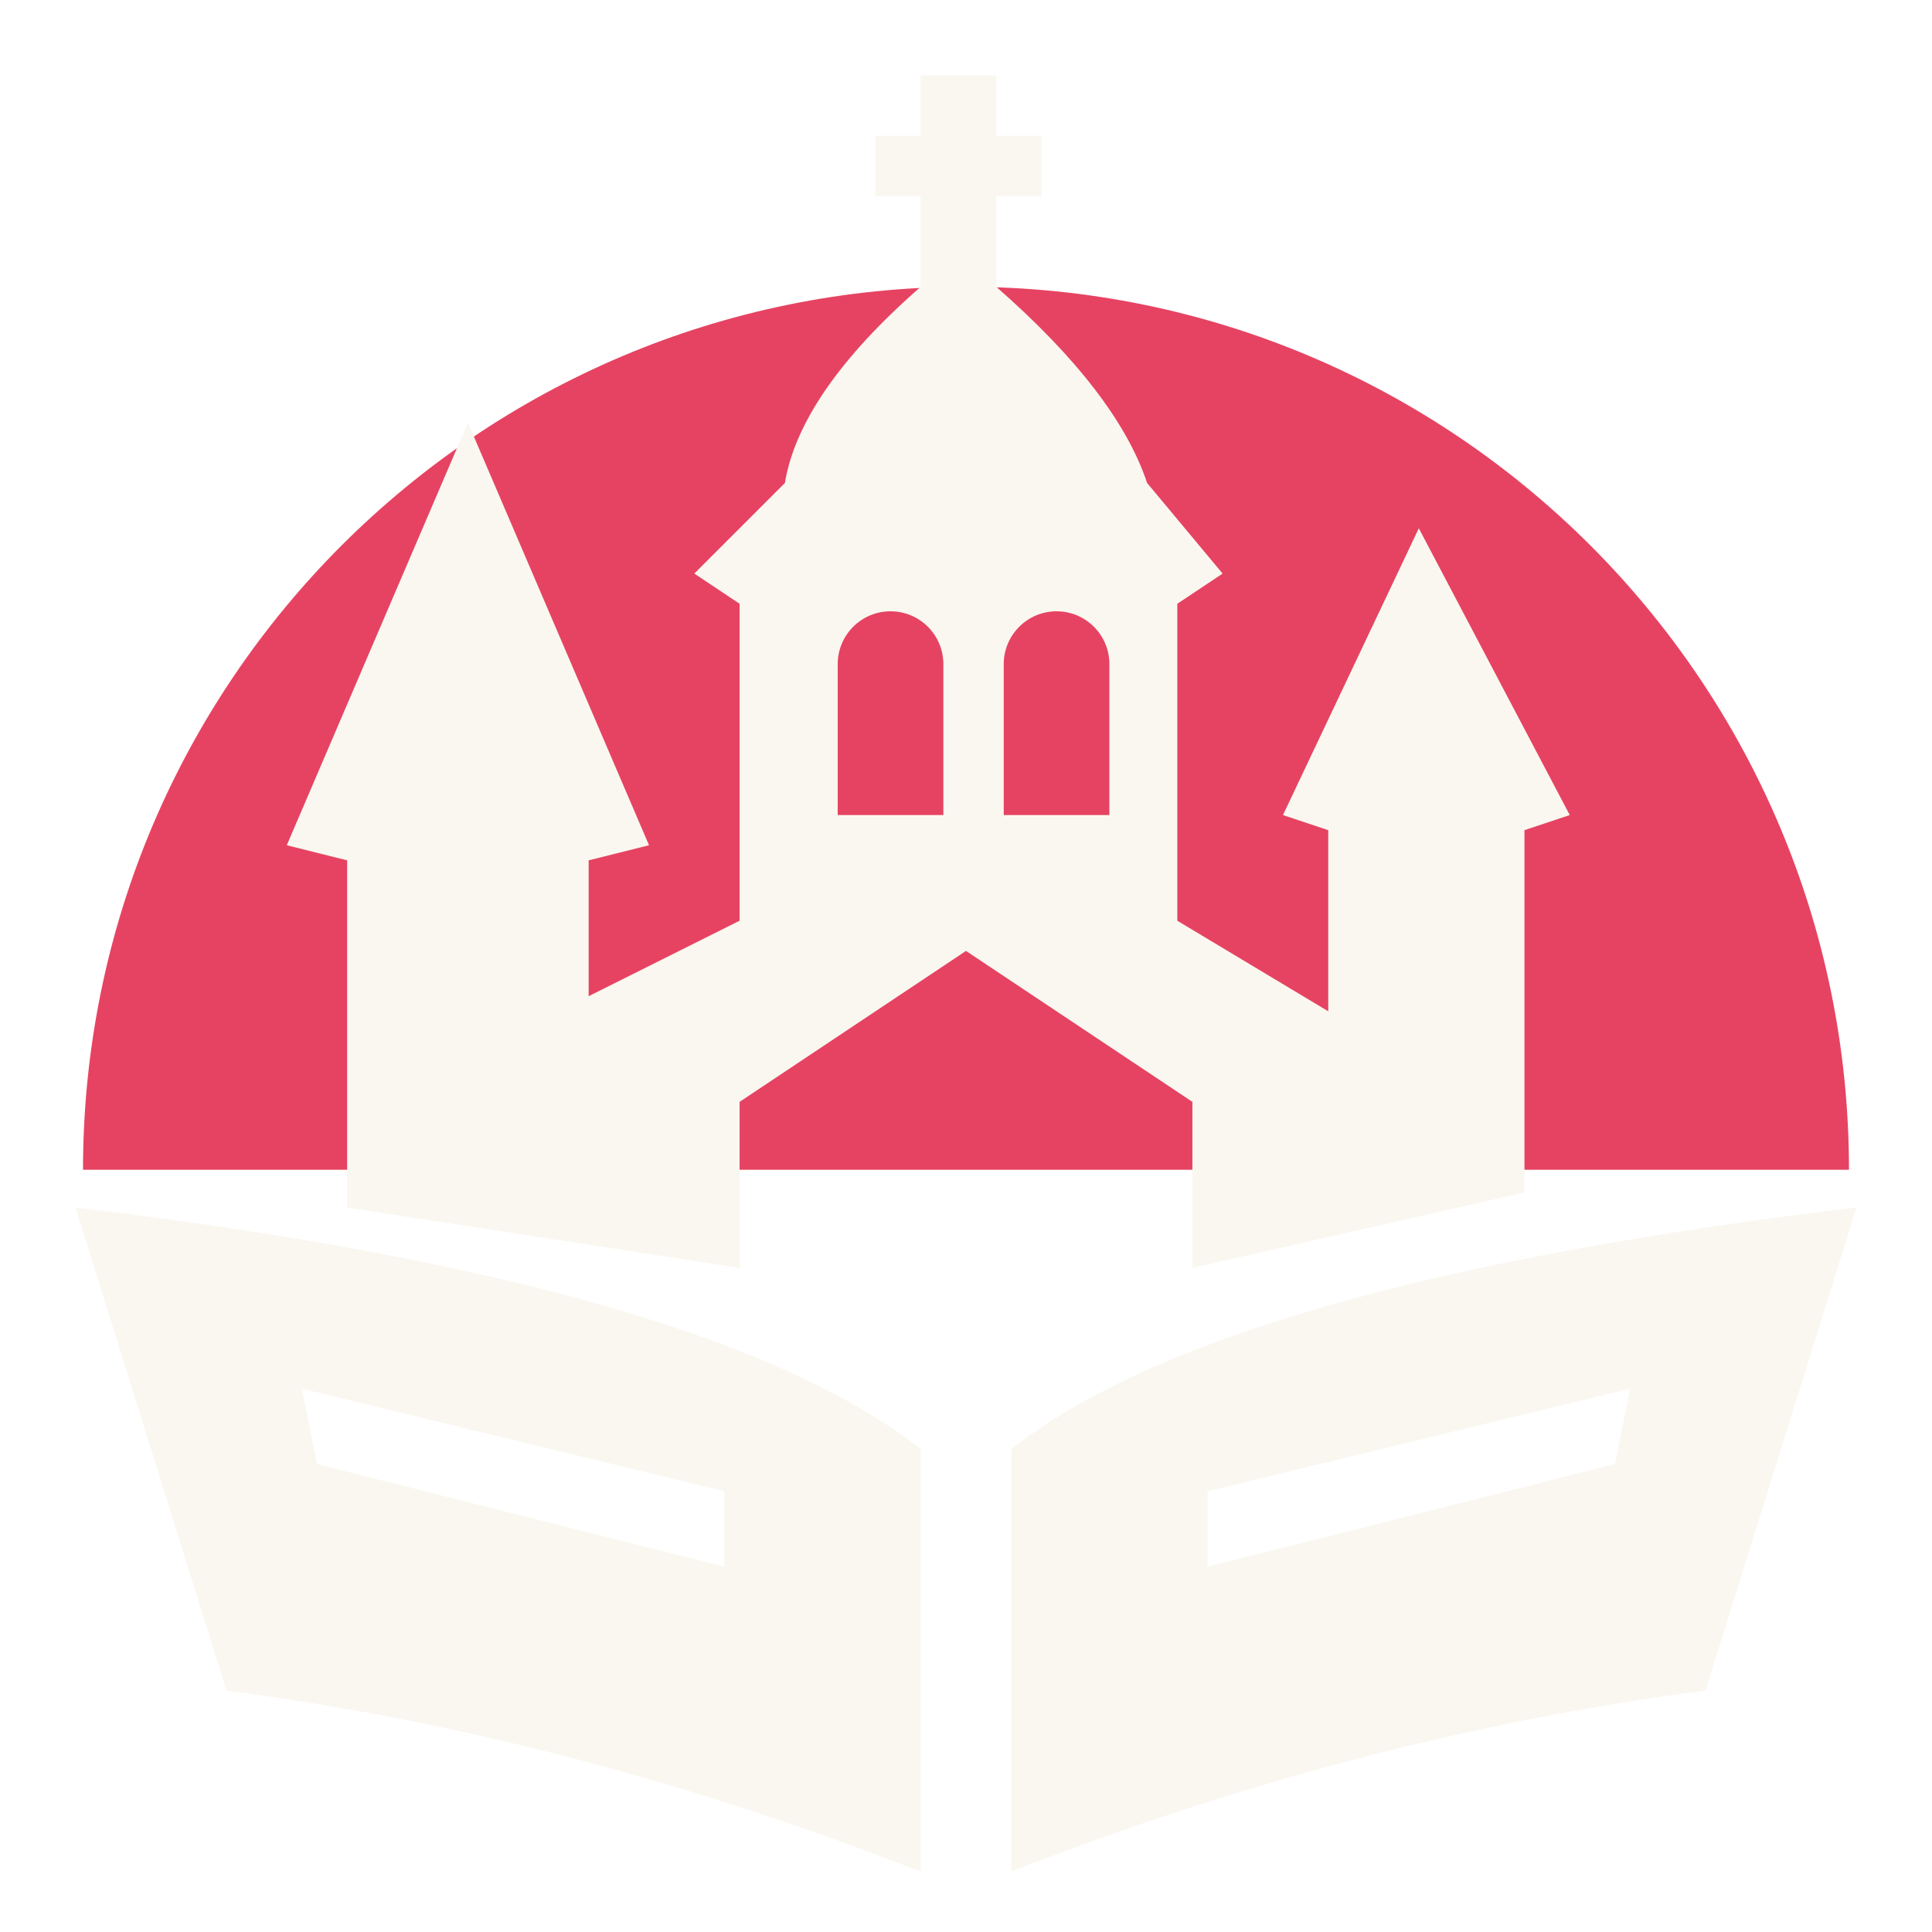
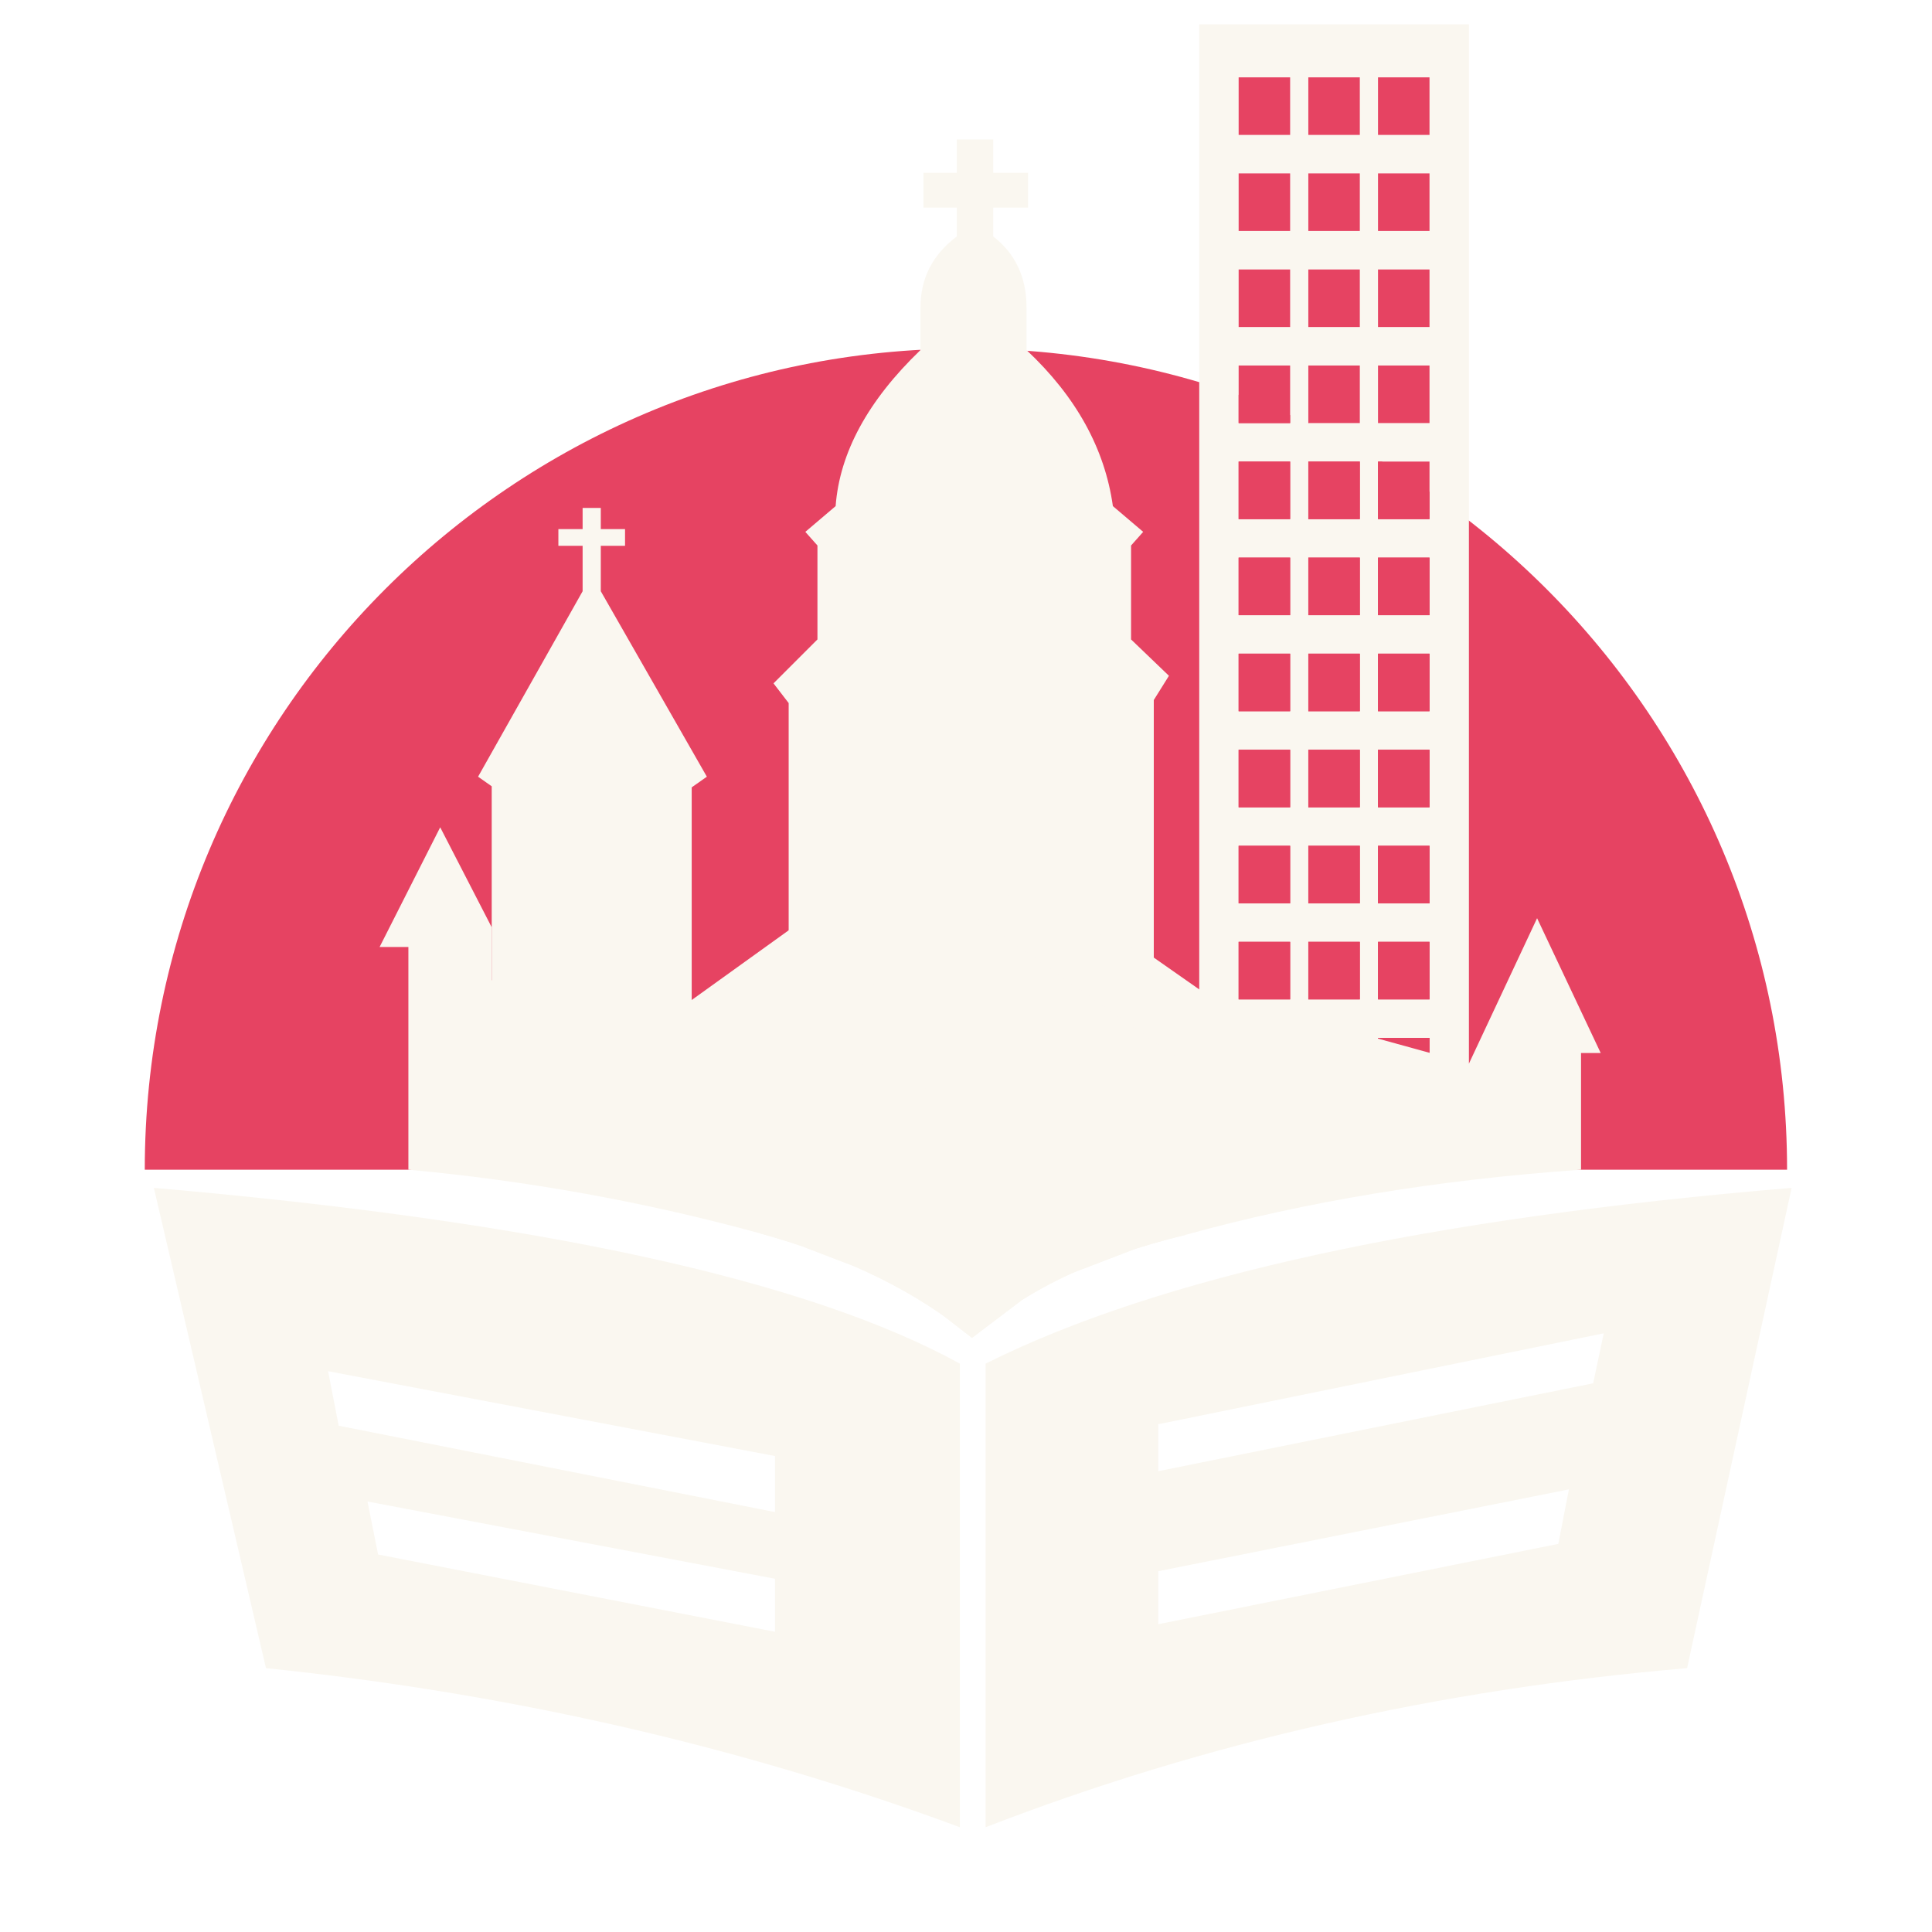
<svg xmlns="http://www.w3.org/2000/svg" viewBox="0 0 128 128" width="128" height="128" role="img">
-   <path fill="#E64362" d="M5.5 77.5a58.5 58.5 0 0 1 117 0Z" />
-   <g fill="#FAF7F0" fill-rule="evenodd">
-     <path d="M23 80V57l-4-1 12-28 12 28-4 1v9l10-5V40l-3-2 6-6q1-6 9-13v-6h-3V9h3V5h5v4h3v4h-3v6q8 7 10 13l5 6-3 2v21l10 6V55l-3-1 9-19 10 19-3 1v24l-22 5V73L64 63 49 73v11ZM55.5 44a3.5 3.5 0 0 1 7 0v10h-7ZM66.5 44a3.5 3.5 0 0 1 7 0v10h-7Z" />
-     <path d="M5 80q42 5 56 16v28q-23-9-46-12ZM123 80q-42 5-56 16v28q23-9 46-12ZM20 92l28 6.8v5L21 97ZM108 92l-1 5-27 6.8v-5Z" />
-   </g>
+   <path fill="#E64362" fill-rule="evenodd" transform="translate(1.662 -1.801) scale(.100375)" d="M79 790a542 542 0 0 1 1084 0Z" />
+   <path fill="#FAF7F0" fill-rule="evenodd" transform="translate(1.662 -1.801) scale(.100375)" d="M775 725V34H953V725ZM801 69h34v38h-34ZM847 69h34v38h-34ZM893 69h34v38h-34ZM801 132.4h34v38h-34ZM847 132.4h34v38h-34ZM893 132.4h34v38h-34ZM801 195.8h34v38h-34ZM847 195.8h34v38h-34ZM893 195.8h34v38h-34ZM801 259.2h34v38h-34ZM847 259.2h34v38h-34ZM893 259.2h34v38h-34ZM801 322.6h34v38h-34ZM847 322.6h34v38h-34ZM893 322.6h34v38h-34ZM801 386h34v38h-34ZM847 386h34v38h-34ZM893 386h34v38h-34ZM801 449.4h34v38h-34ZM847 449.4h34v38h-34ZM893 449.4h34v38h-34ZM801 512.8h34v38h-34ZM847 512.8h34v38h-34ZM893 512.8h34v38h-34ZM801 576.2h34v38h-34ZM847 576.2h34v38h-34ZM893 576.2h34v38h-34ZM801 639.6h34v38h-34ZM847 639.6h34v38h-34ZM893 639.6h34v38h-34ZM801 703h34v38h-34ZM847 703h34v38h-34ZM893 703h34v38h-34Z" />
+   <path fill="#E64362" fill-rule="evenodd" transform="translate(1.662 -1.801) scale(.100375)" d="M801 69h34v38h-34ZM847 69h34v38h-34ZM893 69h34v38h-34ZM801 132.4h34v38h-34ZM847 132.4h34v38h-34ZM893 132.4h34v38h-34ZM801 195.8h34v38h-34ZM847 195.8h34v38h-34ZM893 195.8h34v38h-34ZM801 259.2h34v38h-34ZM847 259.2h34v38h-34ZM893 259.2h34v38h-34ZM801 322.6h34v38h-34ZM847 322.6h34v38h-34ZM893 322.6h34v38h-34ZM801 386h34v38h-34ZM847 386h34v38h-34ZM893 386h34v38h-34ZM801 449.4h34v38h-34ZM847 449.4h34v38h-34ZM893 449.4h34v38h-34ZM801 512.8h34v38h-34ZM847 512.8h34v38h-34ZM893 512.8h34v38h-34ZM801 576.2h34v38h-34ZM847 576.2h34v38h-34ZM893 576.2h34v38h-34ZM801 639.6h34v38h-34ZM847 639.6h34v38h-34ZM893 639.6h34v38h-34ZM801 703h34v38h-34ZM847 703h34v38h-34ZM893 703h34v38h-34Z" />
+   <path fill="#FAF7F0" fill-rule="evenodd" transform="translate(1.662 -1.801) scale(.100375)" d="M308 689V536.936L299 530.6 368 408.192V378.192H352V367.192H368V353.192H380V367.192H396V378.192H380V408.192L450 530.6 440 537.64V689Z" />
+   <path fill="#FAF7F0" fill-rule="evenodd" transform="translate(1.662 -1.801) scale(.100375)" d="M504 677V482L494 469 523 440V378L515 369 535 352Q539 299 591 249V221Q591 192 615 174V155H593V132H615V110H639V132H662V155H639V174Q661 191 661 221V249Q710 295 718 352L738 369 730 378V440L755 464 745 480V677Z" />
+   <path fill="#FAF7F0" fill-rule="evenodd" transform="translate(1.662 -1.801) scale(.100375)" d="M253 790V643H234L274 564 308 630V665L440 678 504 632 625 599 745 650 775 671 953 720 998 624 1040 713H1027V790Q885 800 766 833Q675 855 625 901Q572 856 485 832Q372 801 253 790ZM514 749a30 30 0 0 1 60 0v115l-60-23ZM594 742a32 32 0 0 1 64 0v134l-33 25-31-24ZM676 749a30 30 0 0 1 60 0v92l-60 23Z" />
+   <path fill="#FAF7F0" fill-rule="evenodd" transform="translate(1.662 -1.801) scale(.100375) translate(0 203.944) scale(1 .704)" d="M329 600v-38.5a9.5 9.5 0 0 1 19 0v38.5ZM391 600v-38.5a9.5 9.5 0 0 1 19 0v38.5Z" />
+   <path fill="#FAF7F0" fill-rule="evenodd" transform="translate(1.662 -1.801) scale(.100375)" d="M570 429v-23.5a8.5 8.5 0 0 1 17 0v23.5ZM619 422v-24.5a8.5 8.5 0 0 1 17 0v24.5ZM669 429v-23.5a8.5 8.5 0 0 1 17 0v23.5ZM568 584v-51a12 12 0 0 1 24 0v51ZM612 580v-53.5a13.5 13.5 0 0 1 27 0v53.5ZM661 584v-51a12 12 0 0 1 24 0v51Z" />
+   <path fill="#FAF7F0" fill-rule="evenodd" transform="translate(1.662 -1.801) scale(.100375)" d="M485 720 626 622 766 720V833Q675 855 625 901Q572 856 485 832Z" />
+   <path fill="#FAF7F0" fill-rule="evenodd" transform="translate(1.662 -1.801) scale(.100375)" d="M514 749a30 30 0 0 1 60 0v115l-60-23ZM594 742a32 32 0 0 1 64 0v134l-33 25-31-24ZM676 749a30 30 0 0 1 60 0v92l-60 23Z" />
+   <path fill="#FAF7F0" fill-rule="evenodd" transform="translate(1.662 -1.801) scale(.100375)" d="M85 802Q466 835 617 918V1224Q401 1144 159 1119ZM200 923 495 979V1016L207 959ZM226 1009 495 1060V1095L233 1044Z" />
+   <path fill="#FAF7F0" fill-rule="evenodd" transform="translate(1.662 -1.801) scale(.100375)" d="M1166 802Q806 832 634 918V1224Q851 1140 1097 1119ZM1042 898 748 958V989L1035 931ZM1019 1001 748 1055V1090L1012 1037Z" />
</svg>
